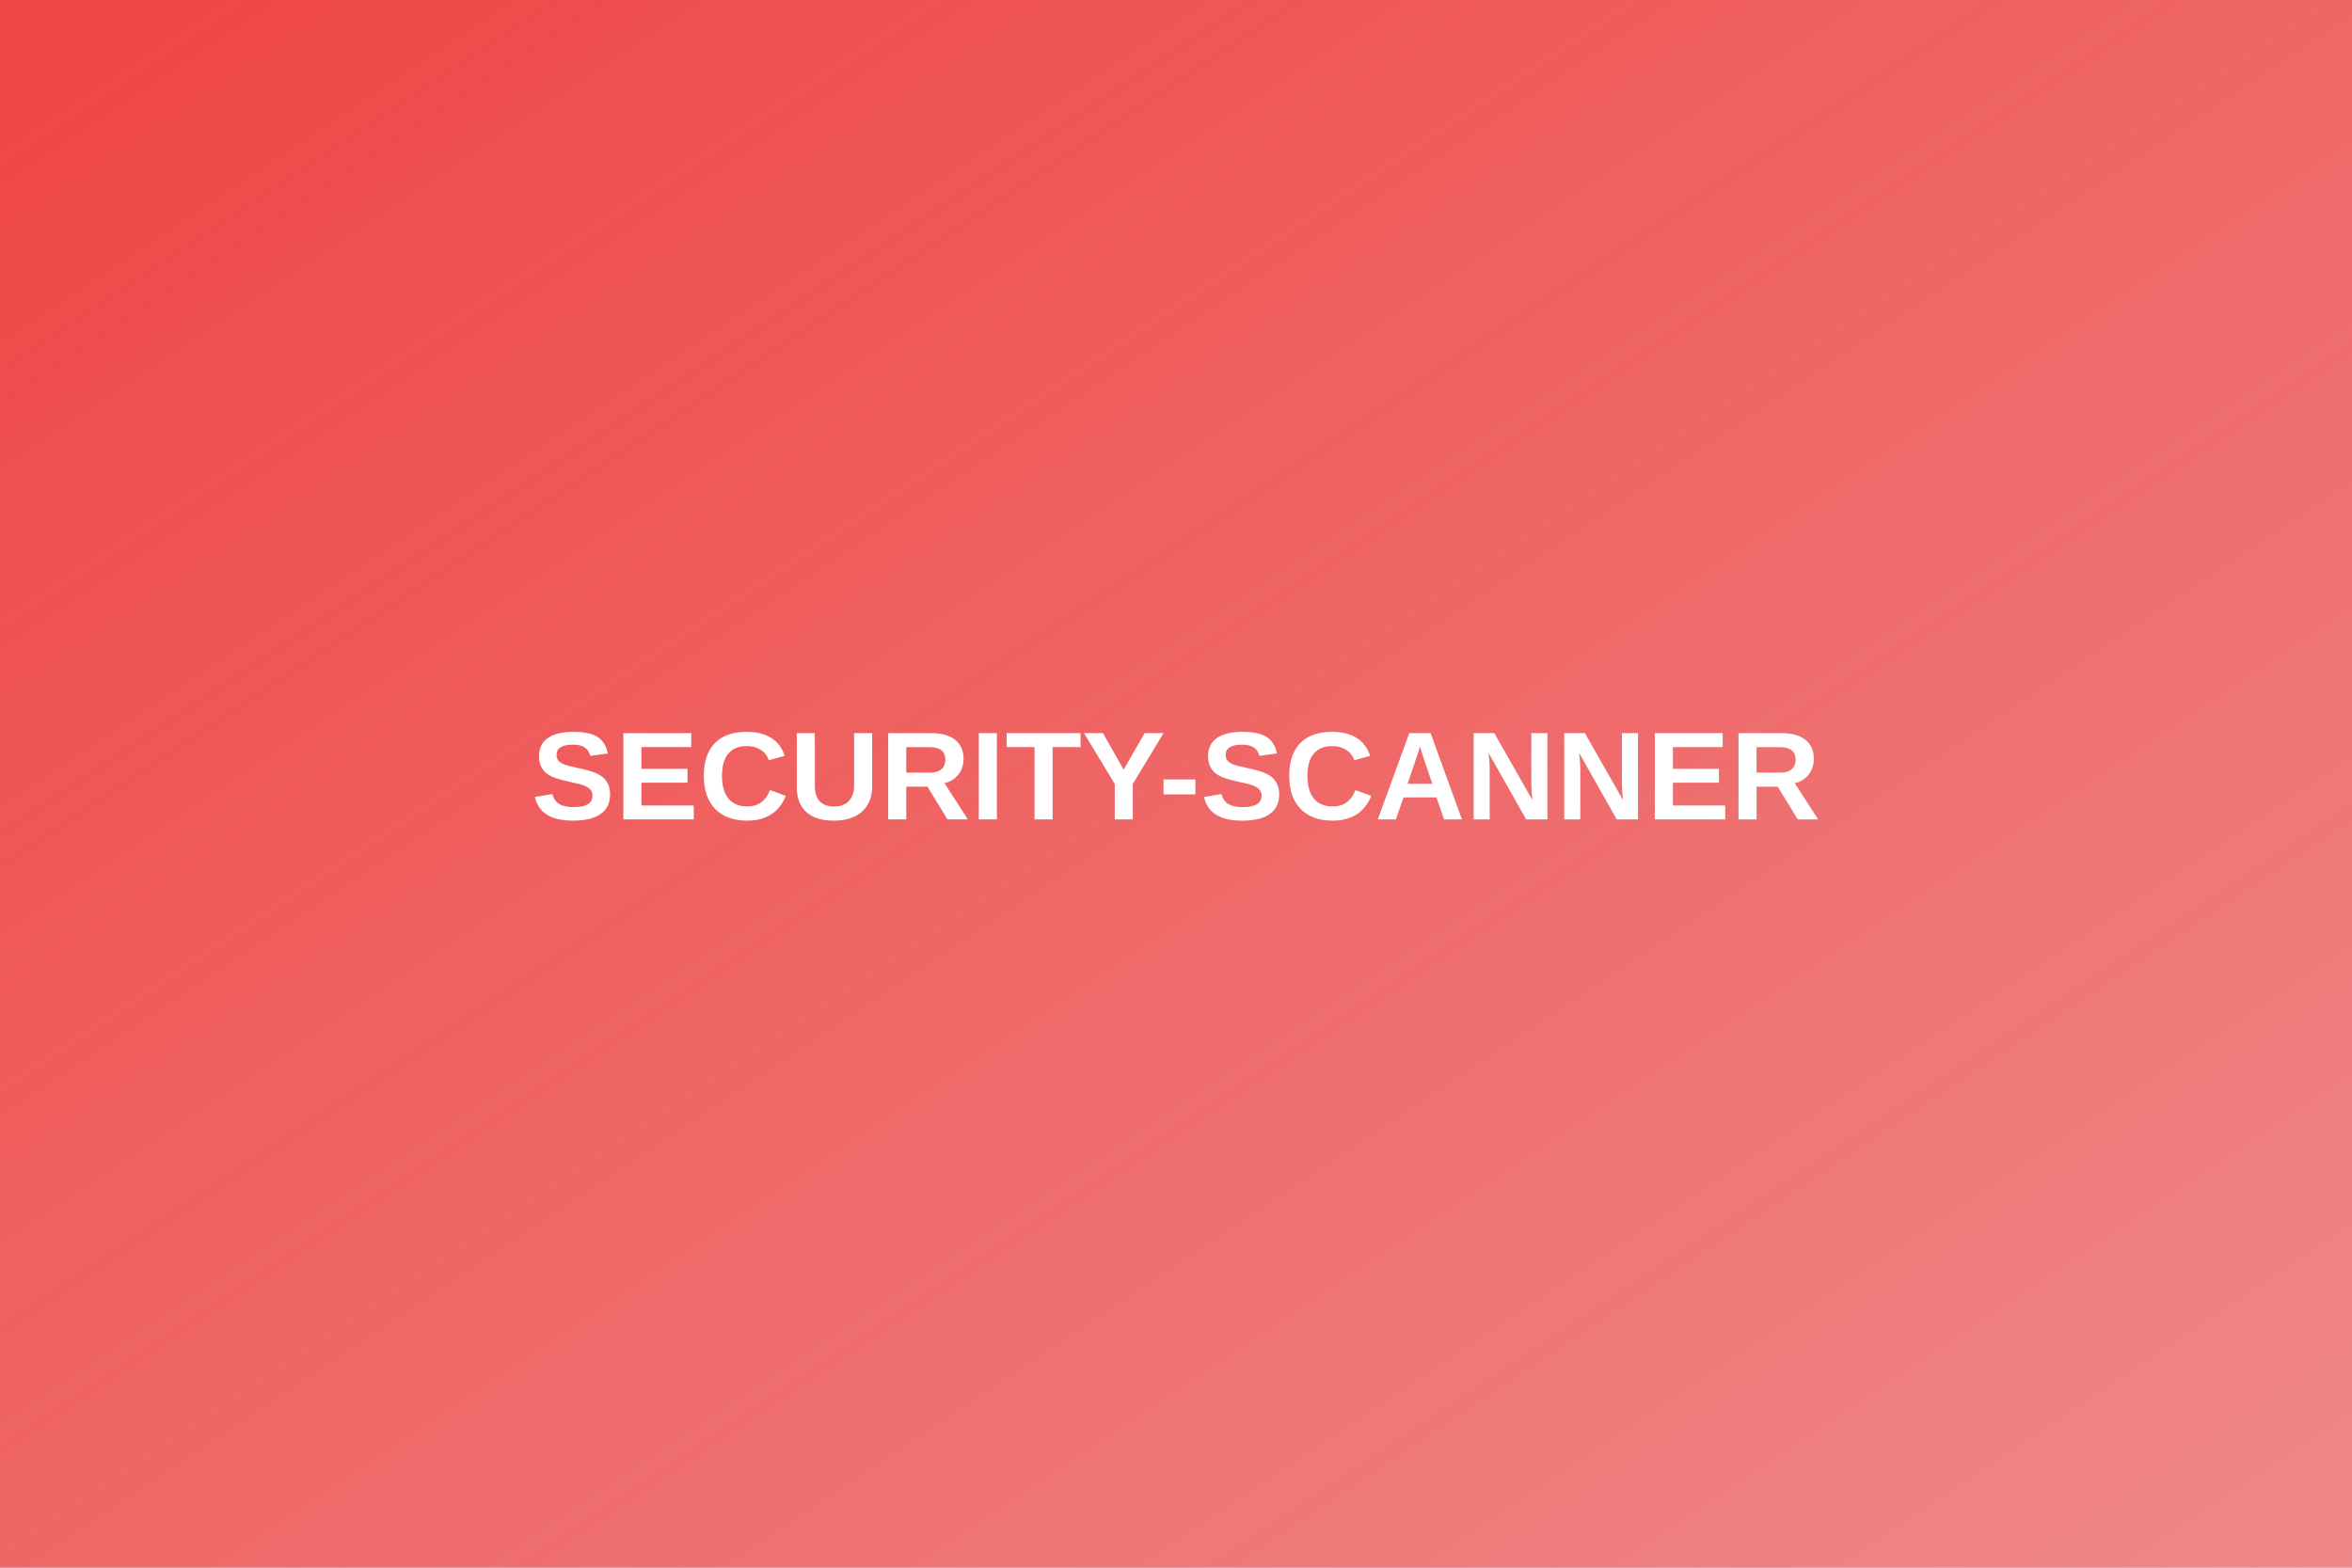
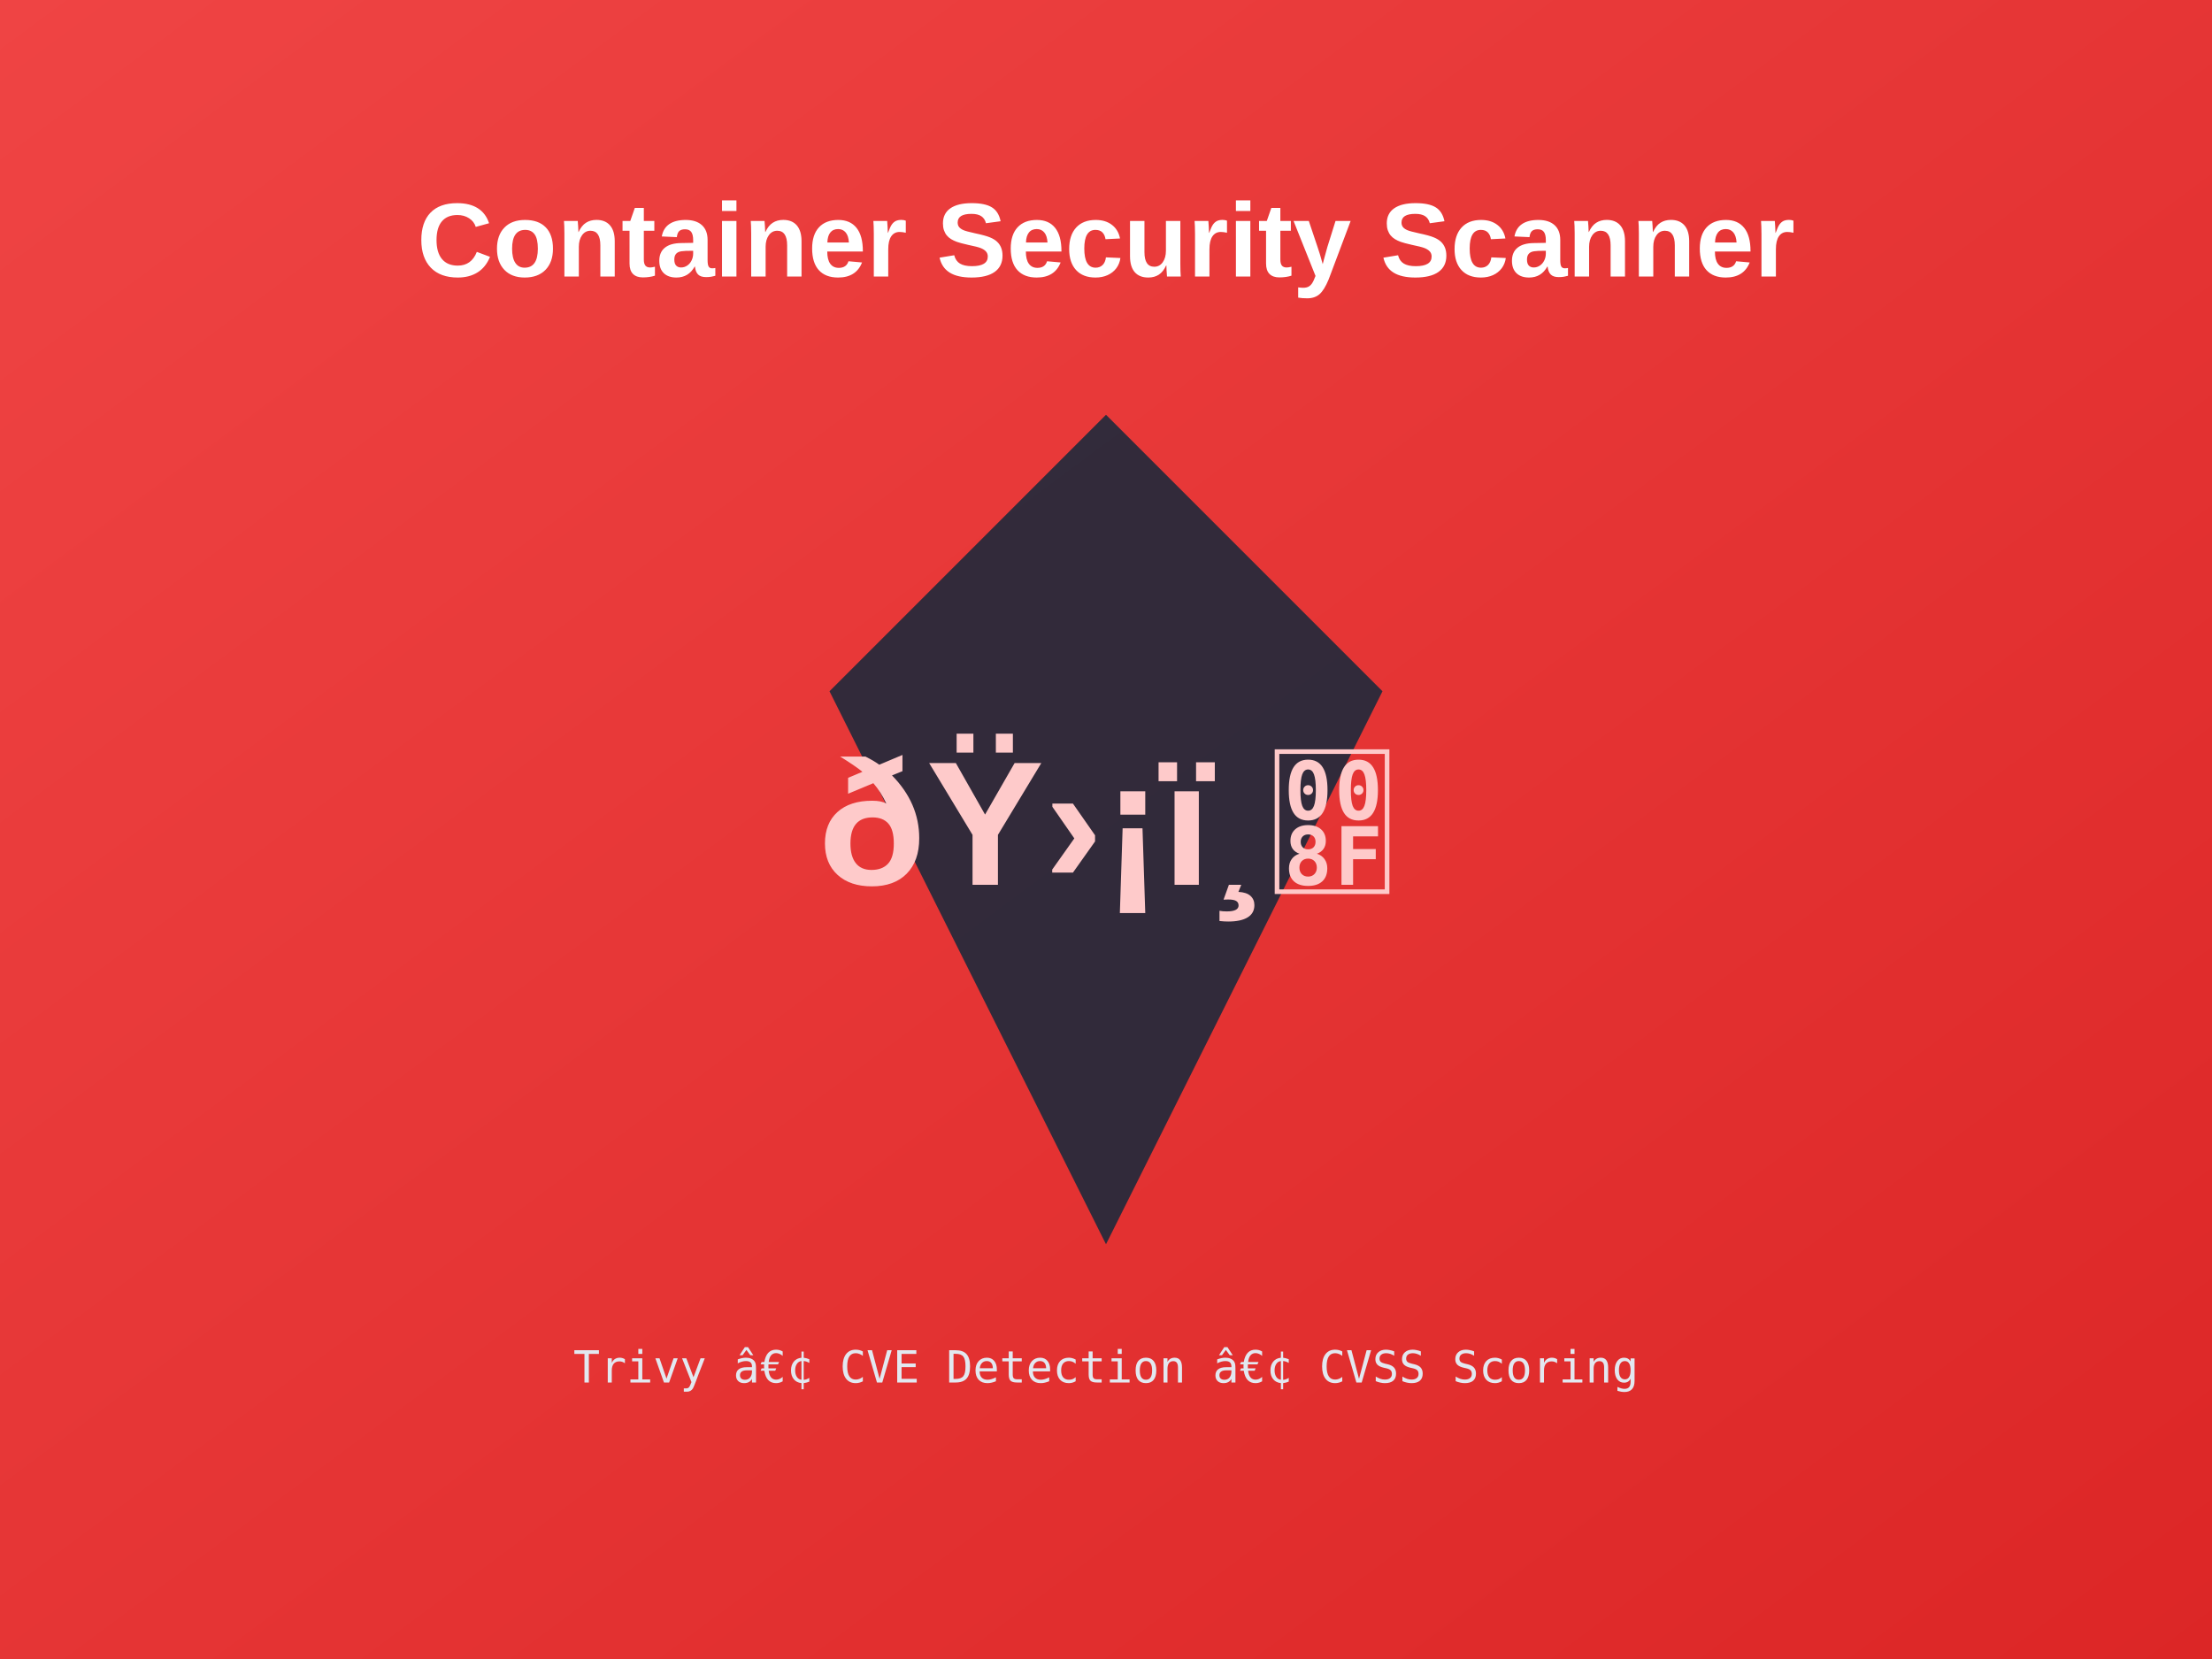
- <svg xmlns="http://www.w3.org/2000/svg" width="600" height="400">
+ <svg xmlns="http://www.w3.org/2000/svg" width="800" height="600">
  <defs>
-     <linearGradient id="grad2" x1="0%" y1="0%" x2="100%" y2="100%">
+     <linearGradient id="security-grad" x1="0%" y1="0%" x2="100%" y2="100%">
      <stop offset="0%" style="stop-color:#ef4444;stop-opacity:1" />
-       <stop offset="100%" style="stop-color:#ef4444;stop-opacity:0.6" />
+       <stop offset="100%" style="stop-color:#dc2626;stop-opacity:1" />
    </linearGradient>
  </defs>
-   <rect width="600" height="400" fill="url(#grad2)" />
-   <text x="50%" y="50%" dominant-baseline="middle" text-anchor="middle" fill="white" font-size="32" font-family="Arial, sans-serif" font-weight="bold">SECURITY-SCANNER</text>
+   <rect width="800" height="600" fill="url(#security-grad)" />
+   <path d="M 400 150 L 500 250 L 400 450 L 300 250 Z" fill="#1e293b" opacity="0.9" />
+   <text x="400" y="100" text-anchor="middle" fill="#ffffff" font-size="38" font-family="Arial, sans-serif" font-weight="bold">Container Security Scanner</text>
+   <text x="400" y="320" text-anchor="middle" fill="#fecaca" font-size="64" font-family="Arial, sans-serif" font-weight="bold">ðŸ›¡ï¸</text>
+   <text x="400" y="500" text-anchor="middle" fill="#e2e8f0" font-size="16" font-family="monospace">Trivy â€¢ CVE Detection â€¢ CVSS Scoring</text>
</svg>
